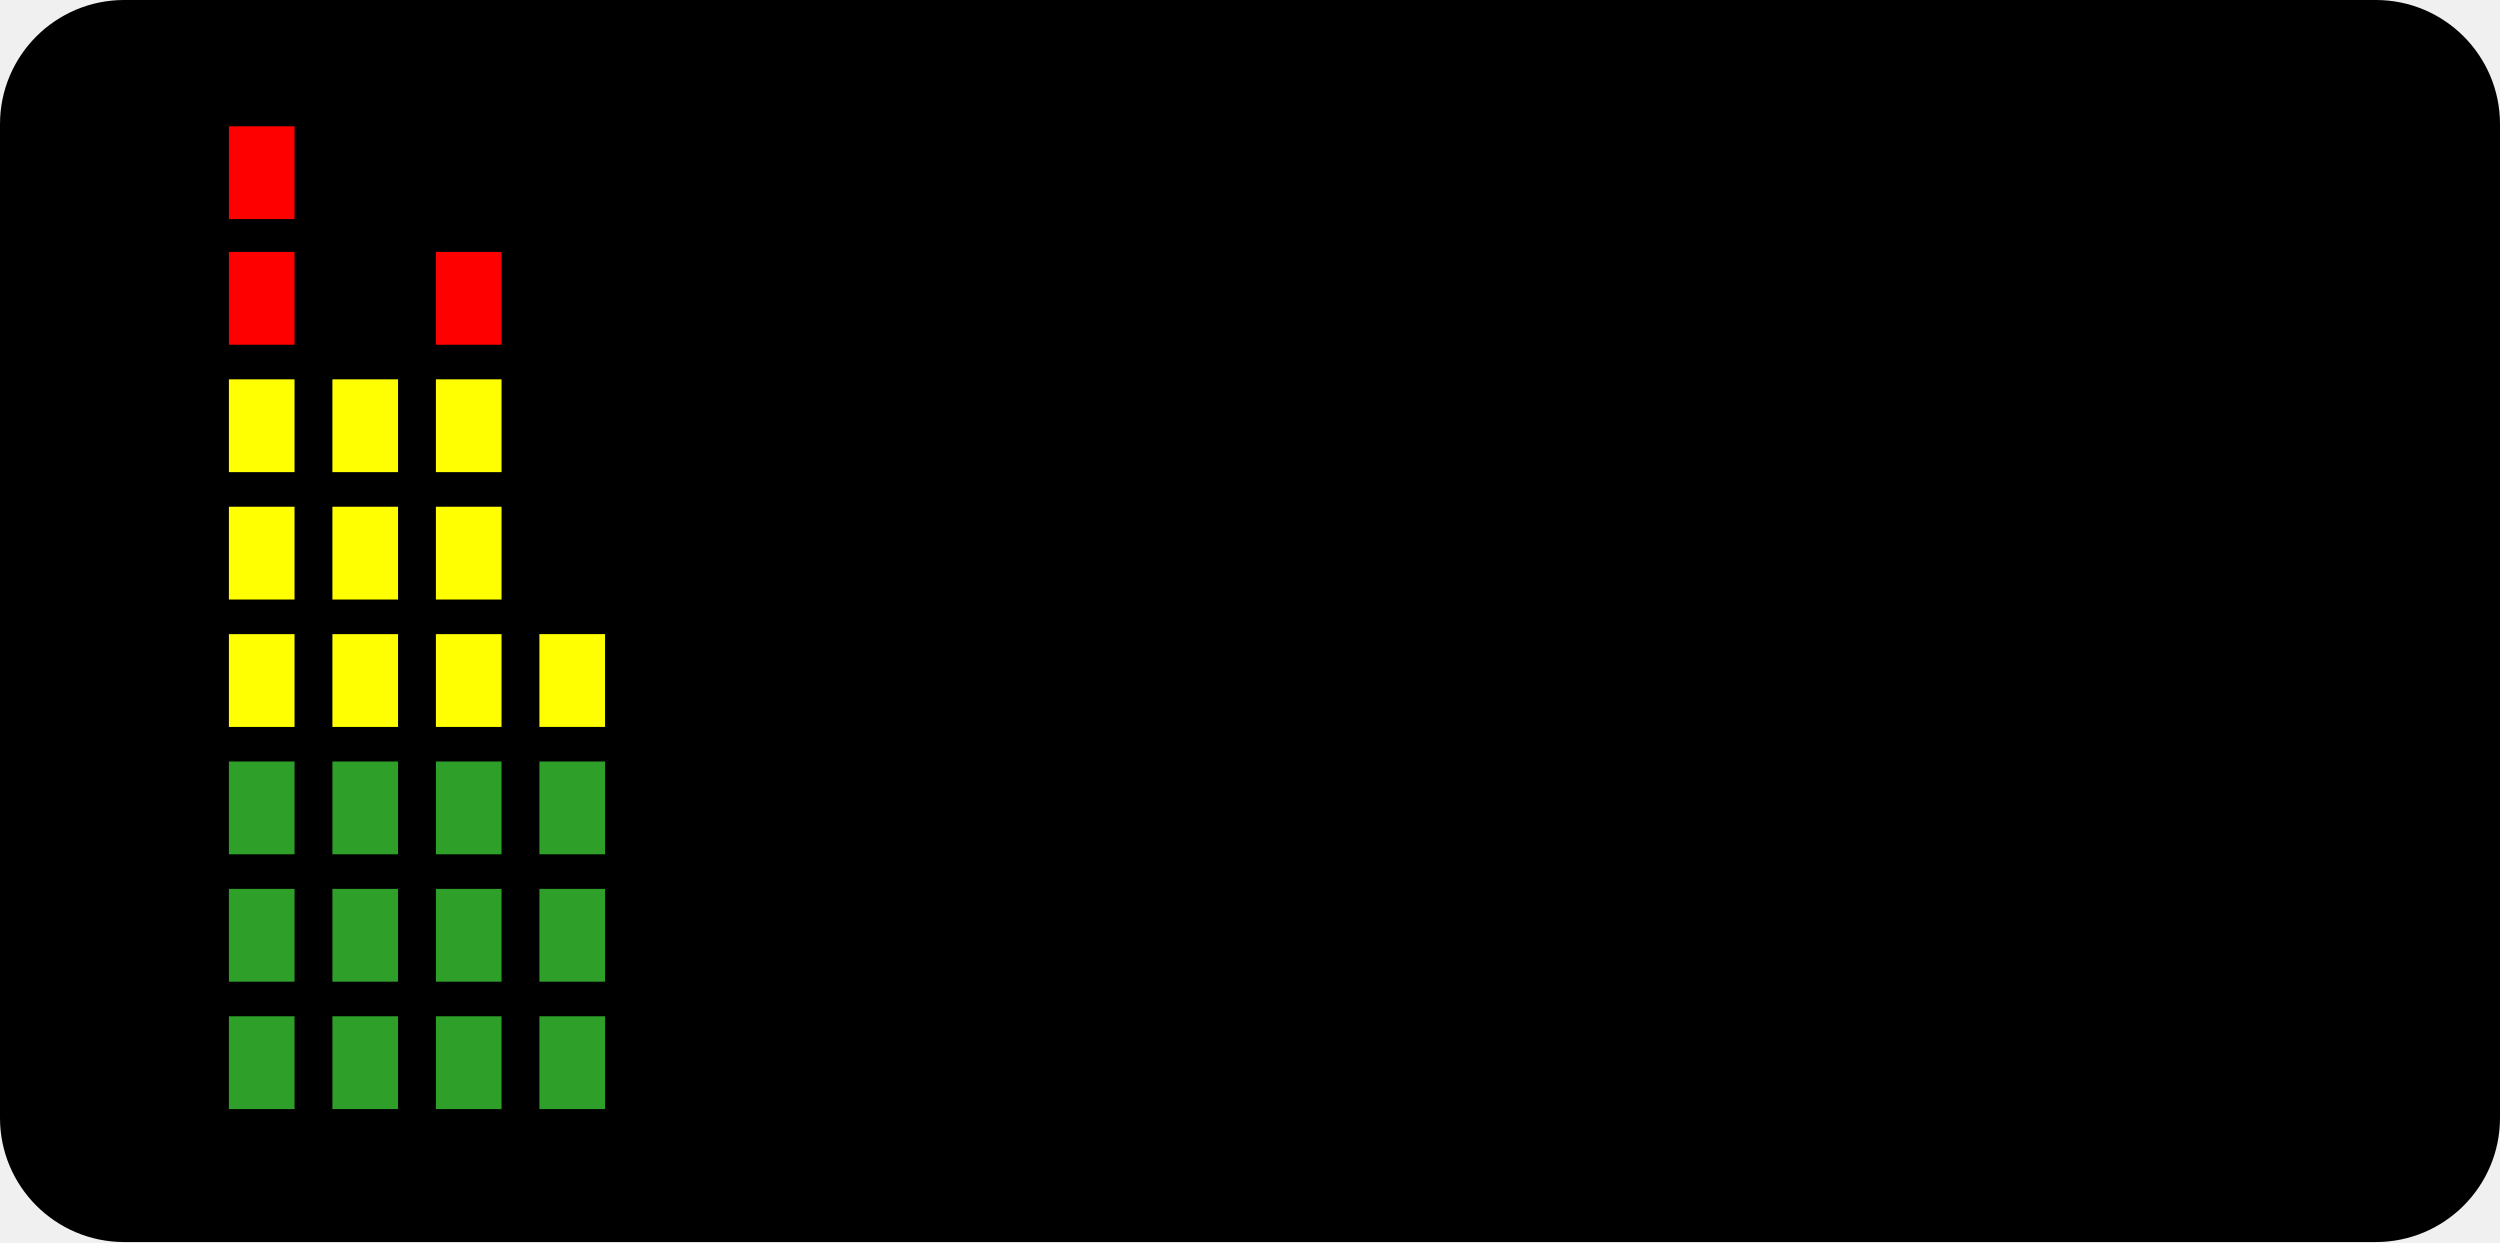
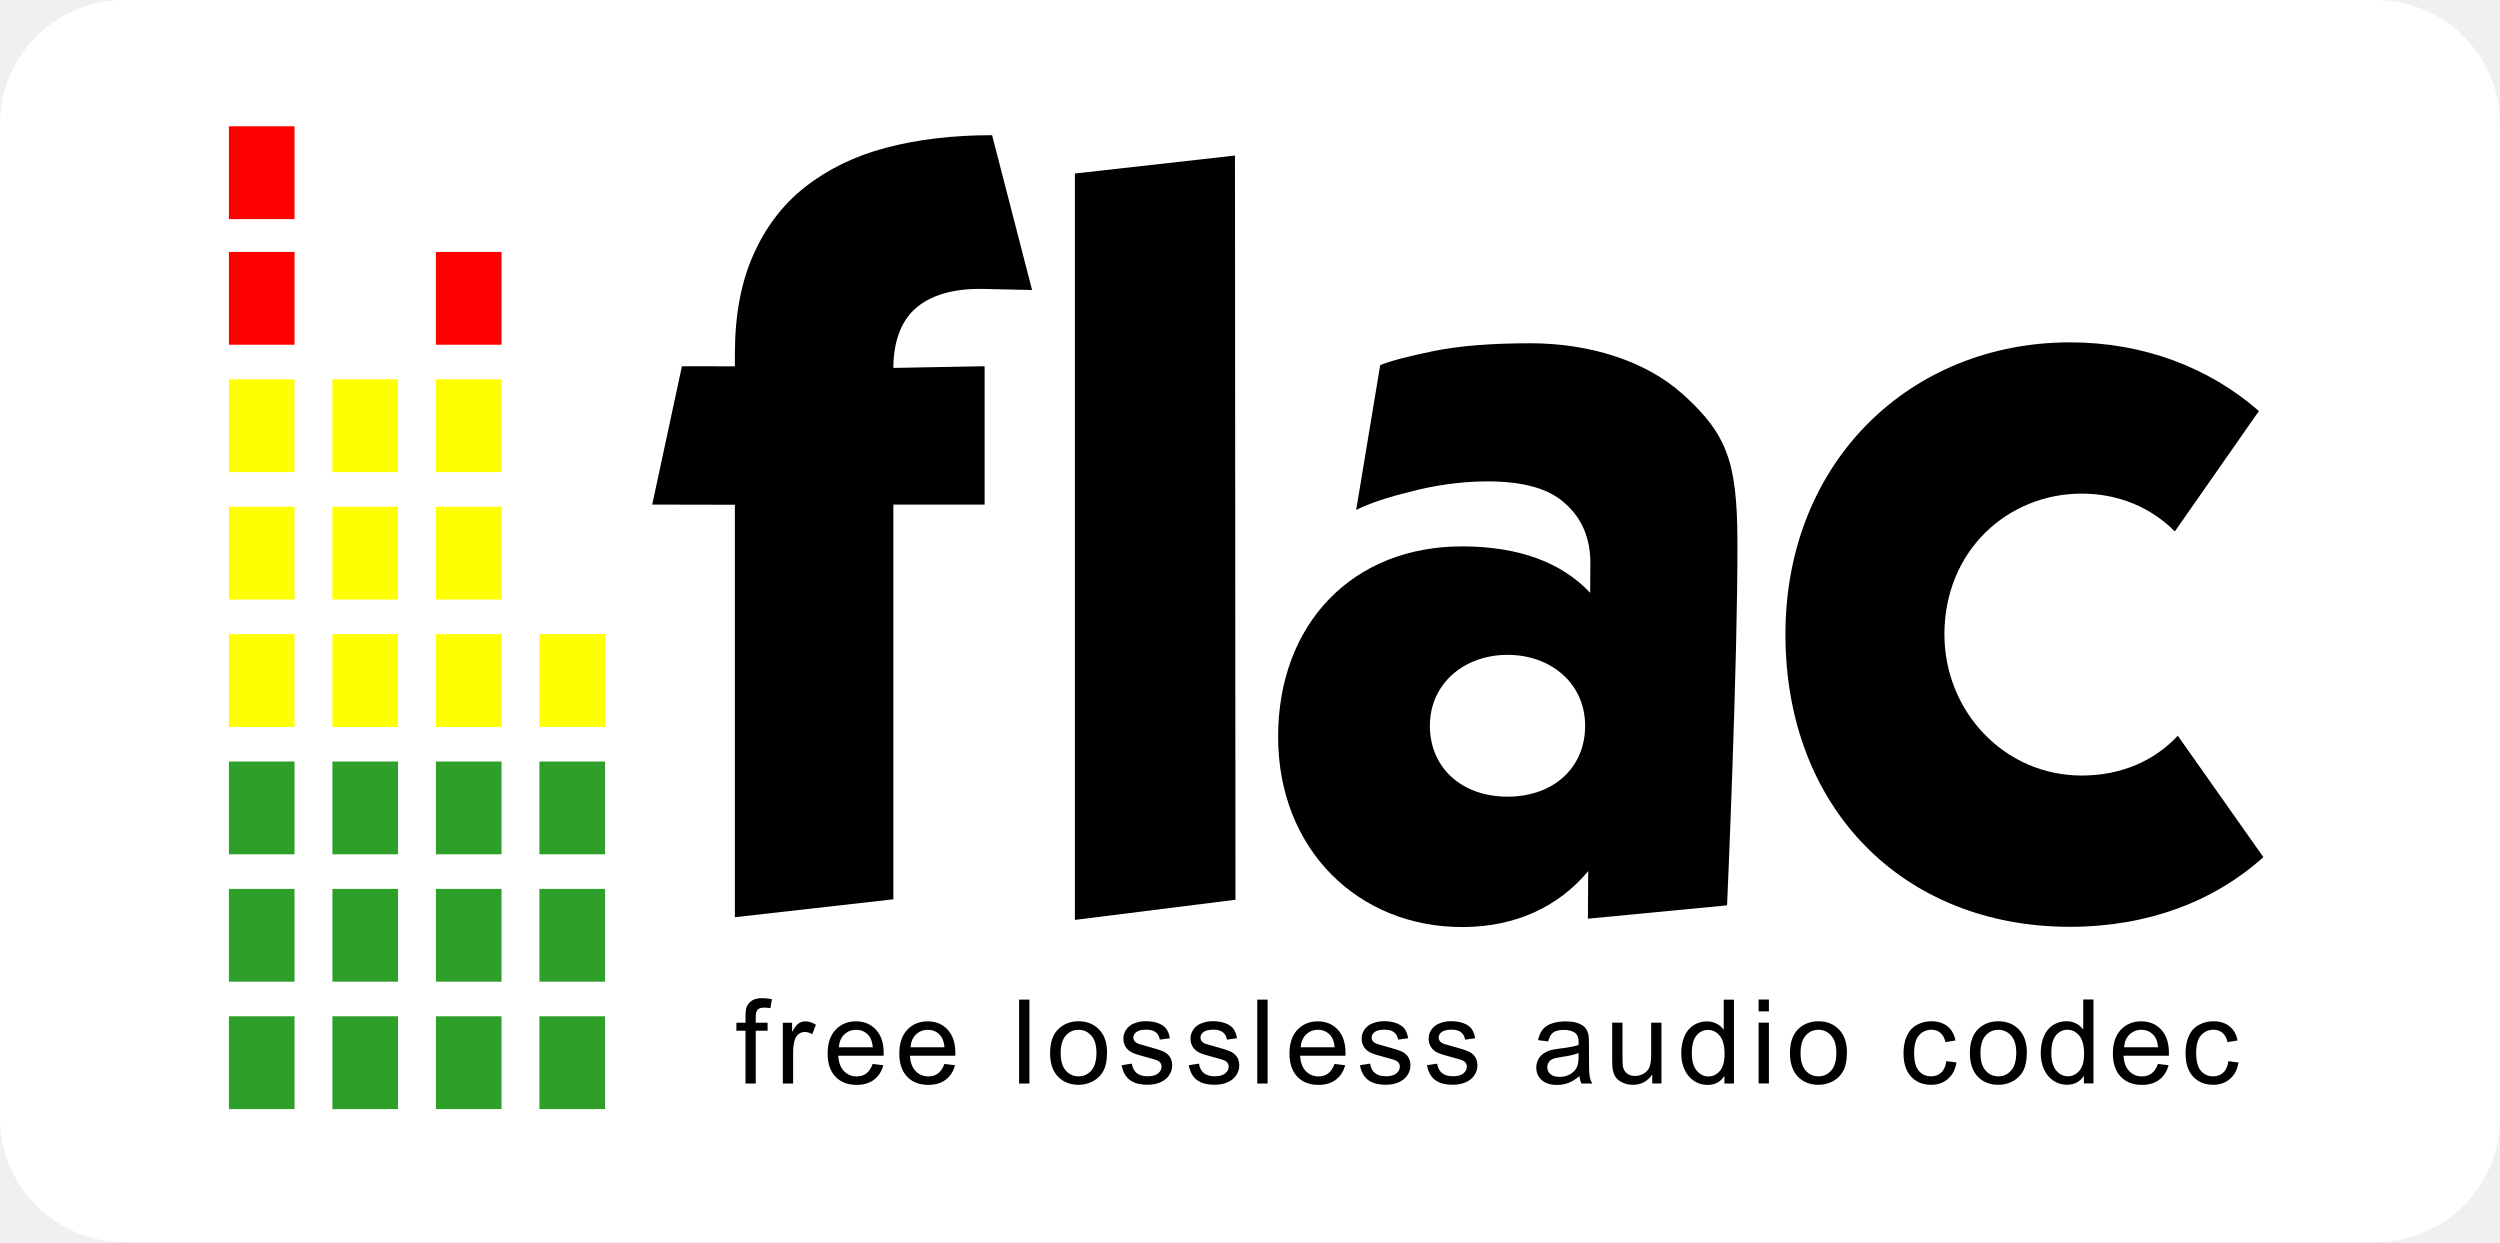
<svg xmlns="http://www.w3.org/2000/svg" xmlns:xlink="http://www.w3.org/1999/xlink" viewBox="0 0 314 156" width="314" height="156" version="1.1">
-   <rect x="0" y="0" width="314" height="156" rx="15.6" ry="15.6" fill="#000000" />
+   <rect x="0" y="0" width="314" height="156" rx="15.6" ry="15.6" fill="#FFFFFF" />
  <g transform="translate(26, 13)">
    <clipPath id="flac-clip">
      <path d="m2 1h13v32h13v-16h13v48h13v64h-52z" />
    </clipPath>
    <g fill="#000000" transform="matrix(.70836 0 0 .70836 39.5 34.42)">
      <path d="m39.718 125.175v-9.359h-1.614v-1.421h1.614v-1.147c0-.724.064-1.262.193-1.614.176-.473.485-.857.928-1.152.444-.294 1.064-.441 1.863-.441.514 0 1.083.061 1.705.183l-.274 1.593c-.379-.067-.737-.101-1.076-.101-.555 0-.947.118-1.177.355s-.345.68-.345 1.33v.994h2.101v1.421h-2.101v9.359z" />
      <path d="m46.337 125.175v-10.78h1.645v1.635c.419-.765.807-1.269 1.162-1.513.355-.243.746-.365 1.172-.365.616 0 1.242.196 1.878.588l-.629 1.696c-.447-.264-.893-.396-1.34-.396-.399 0-.758.12-1.076.36s-.545.573-.68 1c-.203.649-.304 1.36-.304 2.131v5.644z" />
      <path id="flac-e" d="m62.268 121.703 1.888.234c-.297 1.103-.849 1.959-1.654 2.568s-1.834.913-3.086.913c-1.576 0-2.827-.485-3.75-1.456-.924-.971-1.386-2.333-1.386-4.086 0-1.813.467-3.221 1.401-4.222.934-1.002 2.145-1.502 3.634-1.502 1.441 0 2.618.49 3.532 1.472.913.981 1.37 2.361 1.37 4.141 0 .108-.003.27-.01.487h-8.039c.068 1.184.403 2.091 1.005 2.72.602.63 1.353.944 2.253.944.67 0 1.242-.176 1.716-.528.473-.351.849-.913 1.126-1.685zm-5.998-2.953h6.019c-.082-.907-.312-1.587-.691-2.04-.581-.704-1.336-1.056-2.263-1.056-.839 0-1.545.281-2.116.842-.572.562-.888 1.313-.949 2.254z" />
      <use transform="translate(12.71)" xlink:href="#flac-e" />
      <path d="m88.23 110.3h1.83v14.88h-1.83z" />
      <path id="flac-o" d="m93.725 119.772c0-1.996.554-3.475 1.664-4.436.927-.798 2.057-1.197 3.39-1.197 1.482 0 2.694.485 3.634 1.456.941.971 1.411 2.313 1.411 4.025 0 1.387-.208 2.478-.624 3.273s-1.022 1.413-1.817 1.853-1.663.659-2.604.659c-1.509 0-2.728-.483-3.659-1.451-.93-.968-1.395-2.362-1.395-4.182zm1.877 0c0 1.38.301 2.414.904 3.101.602.687 1.36 1.03 2.273 1.03.907 0 1.662-.345 2.264-1.035s.903-1.743.903-3.157c0-1.333-.303-2.343-.908-3.03-.606-.686-1.359-1.03-2.259-1.03-.913 0-1.671.342-2.273 1.025-.603.684-.904 1.716-.904 3.096z" />
      <path id="flac-s" d="m106.417 121.932 1.807-.284c.101.724.384 1.279.847 1.665.464.385 1.112.578 1.944.578.839 0 1.462-.171 1.868-.512.406-.342.609-.743.609-1.203 0-.413-.18-.738-.538-.975-.251-.162-.873-.368-1.868-.619-1.34-.338-2.269-.631-2.786-.878-.518-.247-.91-.588-1.178-1.025-.267-.436-.401-.919-.401-1.446 0-.481.11-.926.33-1.335s.52-.749.899-1.02c.284-.21.671-.388 1.162-.533.49-.146 1.016-.218 1.578-.218.846 0 1.589.122 2.228.365.64.244 1.112.574 1.416.99.305.416.514.972.629 1.669l-1.786.244c-.081-.555-.316-.988-.706-1.299-.389-.311-.938-.467-1.649-.467-.839 0-1.438.139-1.797.416-.358.278-.537.602-.537.975 0 .236.074.45.223.639.149.196.382.359.7.487.183.068.721.224 1.614.467 1.293.345 2.194.628 2.705.848s.912.539 1.203.959c.291.419.436.94.436 1.563 0 .609-.177 1.182-.533 1.72-.355.538-.867.955-1.537 1.249s-1.428.441-2.274.441c-1.401 0-2.468-.291-3.202-.872-.734-.582-1.203-1.445-1.406-2.589z" />
      <use transform="translate(11.9)" xlink:href="#flac-s" />
      <path d="m130.46 110.3h1.83v14.88h-1.83z" />
      <use transform="translate(81.89)" xlink:href="#flac-e" />
      <use transform="translate(42.25)" xlink:href="#flac-s" />
      <use transform="translate(54.13)" xlink:href="#flac-s" />
      <path d="m187.583 123.853c-.676.575-1.328.981-1.954 1.218-.625.237-1.297.355-2.014.355-1.185 0-2.095-.289-2.731-.867-.636-.579-.954-1.318-.954-2.218 0-.528.12-1.01.36-1.447.241-.436.555-.786.944-1.05.39-.264.828-.464 1.315-.599.359-.095.9-.186 1.624-.274 1.475-.176 2.561-.386 3.258-.629.007-.251.01-.41.01-.477 0-.745-.172-1.269-.517-1.574-.467-.413-1.161-.619-2.081-.619-.86 0-1.494.151-1.903.452-.41.301-.713.834-.909 1.598l-1.786-.243c.162-.765.43-1.382.802-1.853.372-.47.91-.832 1.614-1.086.703-.253 1.519-.38 2.446-.38.92 0 1.668.108 2.243.325.575.216.998.488 1.269.817.27.328.46.742.568 1.243.061.311.091.873.091 1.685v2.436c0 1.698.039 2.773.117 3.223s.232.881.462 1.294h-1.908c-.19-.379-.311-.822-.366-1.33zm-.152-4.08c-.663.27-1.658.501-2.984.69-.751.108-1.282.23-1.594.365-.311.136-.551.334-.72.594-.169.261-.254.55-.254.868 0 .487.184.893.553 1.218s.909.487 1.619.487c.704 0 1.33-.154 1.878-.462.548-.307.951-.729 1.208-1.263.196-.413.294-1.022.294-1.827z" />
      <path d="m200.494 125.163v-1.584c-.839 1.218-1.979 1.827-3.421 1.827-.636 0-1.23-.121-1.781-.365-.552-.244-.961-.55-1.228-.919-.268-.368-.455-.82-.564-1.355-.074-.358-.111-.927-.111-1.705v-6.679h1.827v5.979c0 .954.037 1.597.111 1.928.115.481.359.858.731 1.132s.833.411 1.381.411 1.062-.14 1.543-.421c.48-.281.82-.663 1.02-1.147.199-.484.299-1.186.299-2.106v-5.776h1.827v10.78z" />
      <path d="m213.289 125.185v-1.36c-.684 1.069-1.688 1.603-3.015 1.603-.859 0-1.649-.236-2.37-.71-.72-.474-1.279-1.135-1.675-1.984-.395-.85-.593-1.826-.593-2.929 0-1.076.179-2.052.538-2.928.358-.876.896-1.548 1.614-2.015.717-.467 1.519-.7 2.405-.7.65 0 1.228.137 1.736.411.507.274.92.631 1.238 1.071v-5.339h1.817v14.88zm-5.776-5.38c0 1.381.291 2.413.873 3.096s1.269 1.025 2.061 1.025c.798 0 1.477-.326 2.035-.979s.837-1.65.837-2.99c0-1.475-.284-2.557-.852-3.248-.569-.69-1.269-1.035-2.101-1.035-.812 0-1.491.332-2.035.995-.545.663-.818 1.708-.818 3.136z" />
      <path d="m219.353 112.384v-2.101h1.827v2.101zm0 12.779v-10.78h1.827v10.78z" />
      <use transform="translate(131.19)" xlink:href="#flac-o" />
      <path id="flac-c" d="m252.639 121.212 1.797.234c-.196 1.238-.699 2.208-1.507 2.908-.809.7-1.802 1.05-2.979 1.05-1.476 0-2.661-.482-3.558-1.446s-1.345-2.346-1.345-4.146c0-1.164.193-2.183.579-3.056.385-.872.972-1.527 1.761-1.964.788-.436 1.646-.654 2.573-.654 1.17 0 2.128.296 2.872.888.745.592 1.222 1.433 1.431 2.522l-1.776.274c-.169-.724-.468-1.269-.898-1.634s-.949-.548-1.558-.548c-.92 0-1.668.33-2.243.99-.576.659-.863 1.703-.863 3.131 0 1.448.277 2.5.832 3.157.555.656 1.279.984 2.172.984.718 0 1.316-.22 1.797-.66.48-.439.785-1.116.913-2.03z" />
      <use transform="translate(163.09)" xlink:href="#flac-o" />
      <path d="m277.032 125.155v-1.36c-.684 1.069-1.689 1.603-3.015 1.603-.859 0-1.649-.236-2.37-.71s-1.279-1.135-1.675-1.984c-.396-.85-.594-1.826-.594-2.929 0-1.076.18-2.052.538-2.928.359-.876.897-1.548 1.614-2.015.718-.467 1.519-.7 2.406-.7.649 0 1.228.137 1.736.411.507.274.92.631 1.238 1.071v-5.339h1.817v14.88zm-5.776-5.38c0 1.381.291 2.413.873 3.096s1.269 1.025 2.061 1.025c.798 0 1.476-.326 2.035-.979.558-.653.837-1.65.837-2.99 0-1.475-.284-2.557-.853-3.248-.568-.69-1.268-1.035-2.101-1.035-.812 0-1.49.332-2.035.995-.544.663-.817 1.708-.817 3.136z" />
      <use transform="translate(227.89)" xlink:href="#flac-e" />
      <use transform="translate(50.01)" xlink:href="#flac-c" />
    </g>
    <g fill="#000000">
      <path d="m66.302 50.396-10.383-.021 3.731-17.376 6.652.013v-1.614c0-4.81.78-8.914 2.29-12.332 1.543-3.492 3.686-6.336 6.465-8.527 2.878-2.269 6.283-3.947 10.237-4.985 4.038-1.061 8.432-1.573 13.313-1.574l5.022 19.444-6.09-.133c-3.867-.084-6.765.817-8.635 2.522-1.818 1.658-2.698 4.29-2.698 7.396l11.461-.21v17.376h-11.461v49.577l-19.905 2.249v-51.806" />
      <path d="m129.113 6.535.062 93.474-20.17 2.532v-93.748z" />
      <path d="m157.812 55.625c-13.902-.086-23.281 9.723-23.281 23.906 0 14.184 10.104 23.992 23.281 23.906s21.344-10.114 21.344-25.062-7.442-22.664-21.344-22.75zm5.531 13.625c5.458 0 9.75 3.598 9.75 8.906s-4.01 8.906-9.75 8.906c-5.74 0-9.75-3.628-9.75-8.906s4.292-8.906 9.75-8.906z" />
      <path d="m173.75 57.732c0-3.13-1.052-5.624-3.157-7.483-2.004-1.858-5.192-2.788-9.771-2.788-3.46 0-6.976.562-9.737 1.317-2.761.661-5.01 1.416-6.748 2.265l3.015-18.182c1.277-.523 3.512-1.112 6.704-1.766 3.192-.654 7.205-.981 12.177-.981 7.323 0 14.419 2.159 19.132 6.402 5.569 5.013 6.816 8.555 6.855 18.412.059 15.077-1.3 45.783-1.3 45.783l-17.482 1.677" />
      <path d="m234 30c-19.994 0-35.75 14.918-35.75 36.688s14.724 36.719 35.75 36.719c9.725 0 18.086-3.175 24.281-8.75l-10.75-15.25c-2.942 3.16-7.116 5-12.062 5-9.808 0-17.25-8.149-17.25-17.719 0-10.498 7.923-17.688 17.25-17.688 4.599 0 8.699 1.727 11.688 4.75l10.562-15.125c-6.278-5.49-14.541-8.625-23.719-8.625z" />
    </g>
    <g clip-path="url(#flac-clip)">
      <g id="flac-bars">
        <path d="m2.75 34.644v11.656h8.244v-11.656zm0 16v11.656h8.244v-11.656zm0 16v11.656h8.244v-11.656z" fill="#ffff01" />
        <path d="m2.75 82.644v11.656h8.244v-11.656zm0 16v11.656h8.244v-11.656zm0 16v11.656h8.244v-11.656z" fill="#2ea02a" />
        <path d="m2.75 2.862v11.656h8.244v-11.656zm0 15.781v11.656h8.244v-11.656z" fill="#f00" />
      </g>
      <use transform="translate(13)" xlink:href="#flac-bars" />
      <use transform="translate(26)" xlink:href="#flac-bars" />
      <use transform="translate(39)" xlink:href="#flac-bars" />
    </g>
  </g>
</svg>
